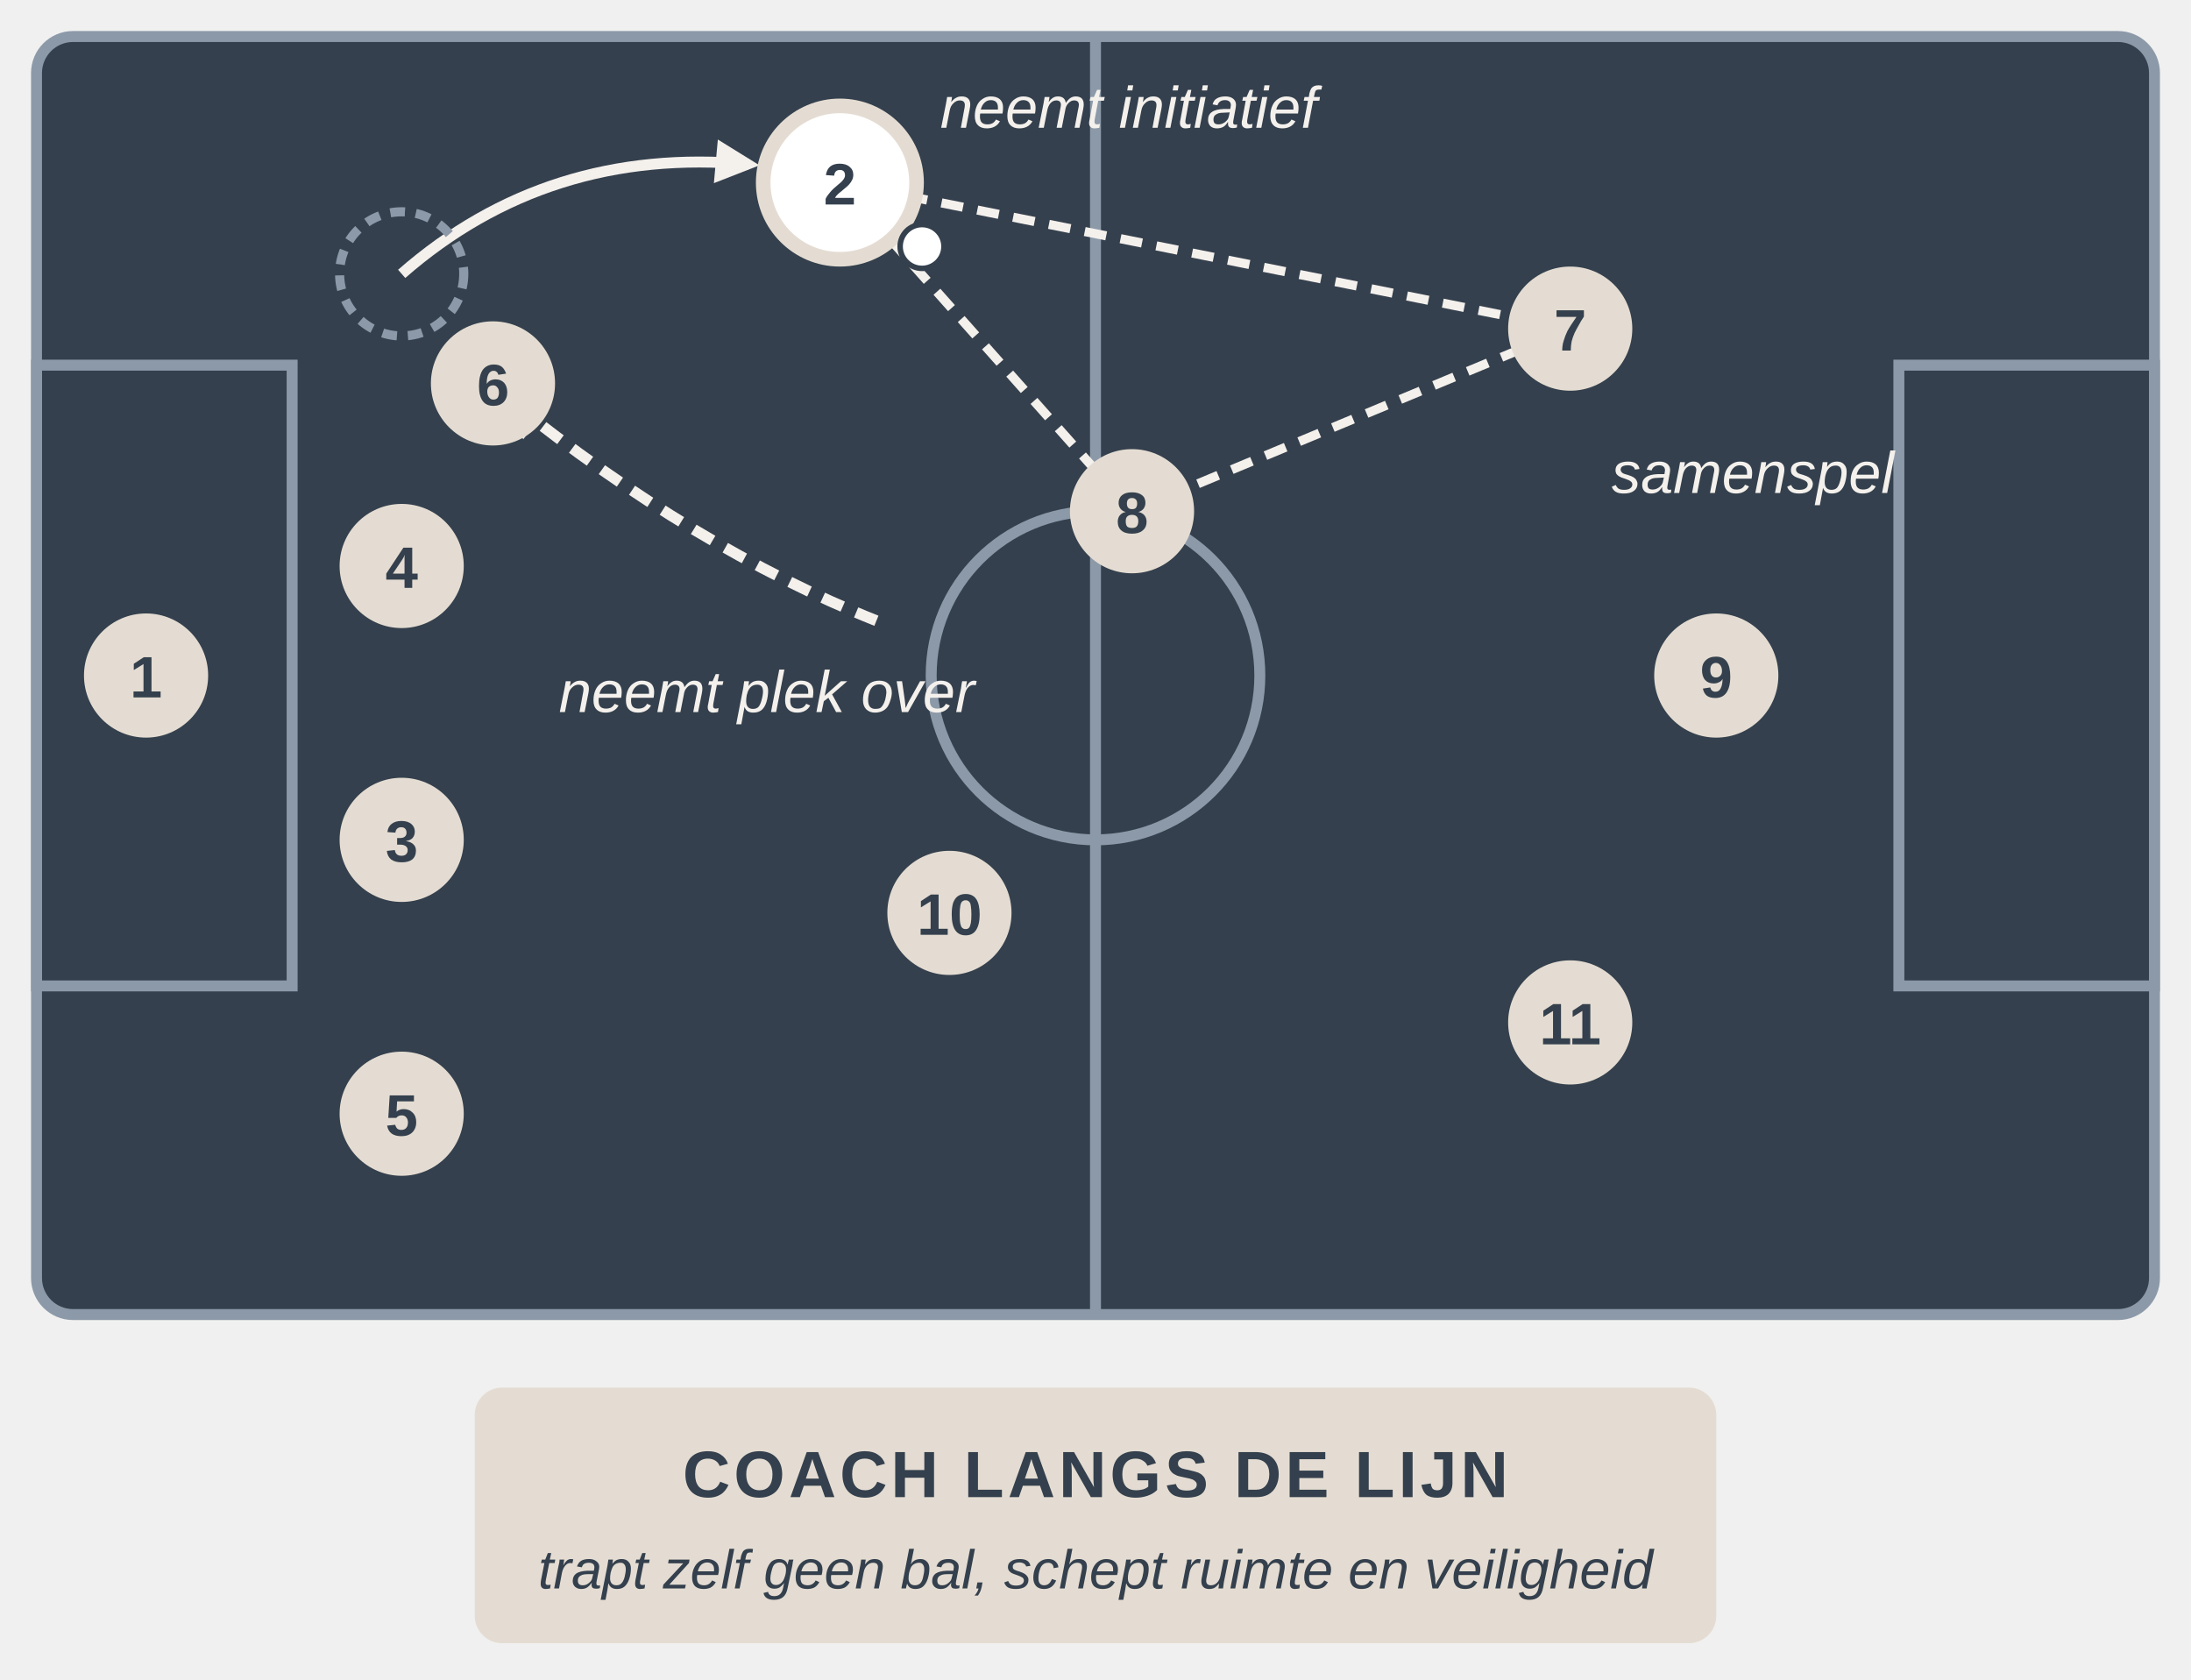
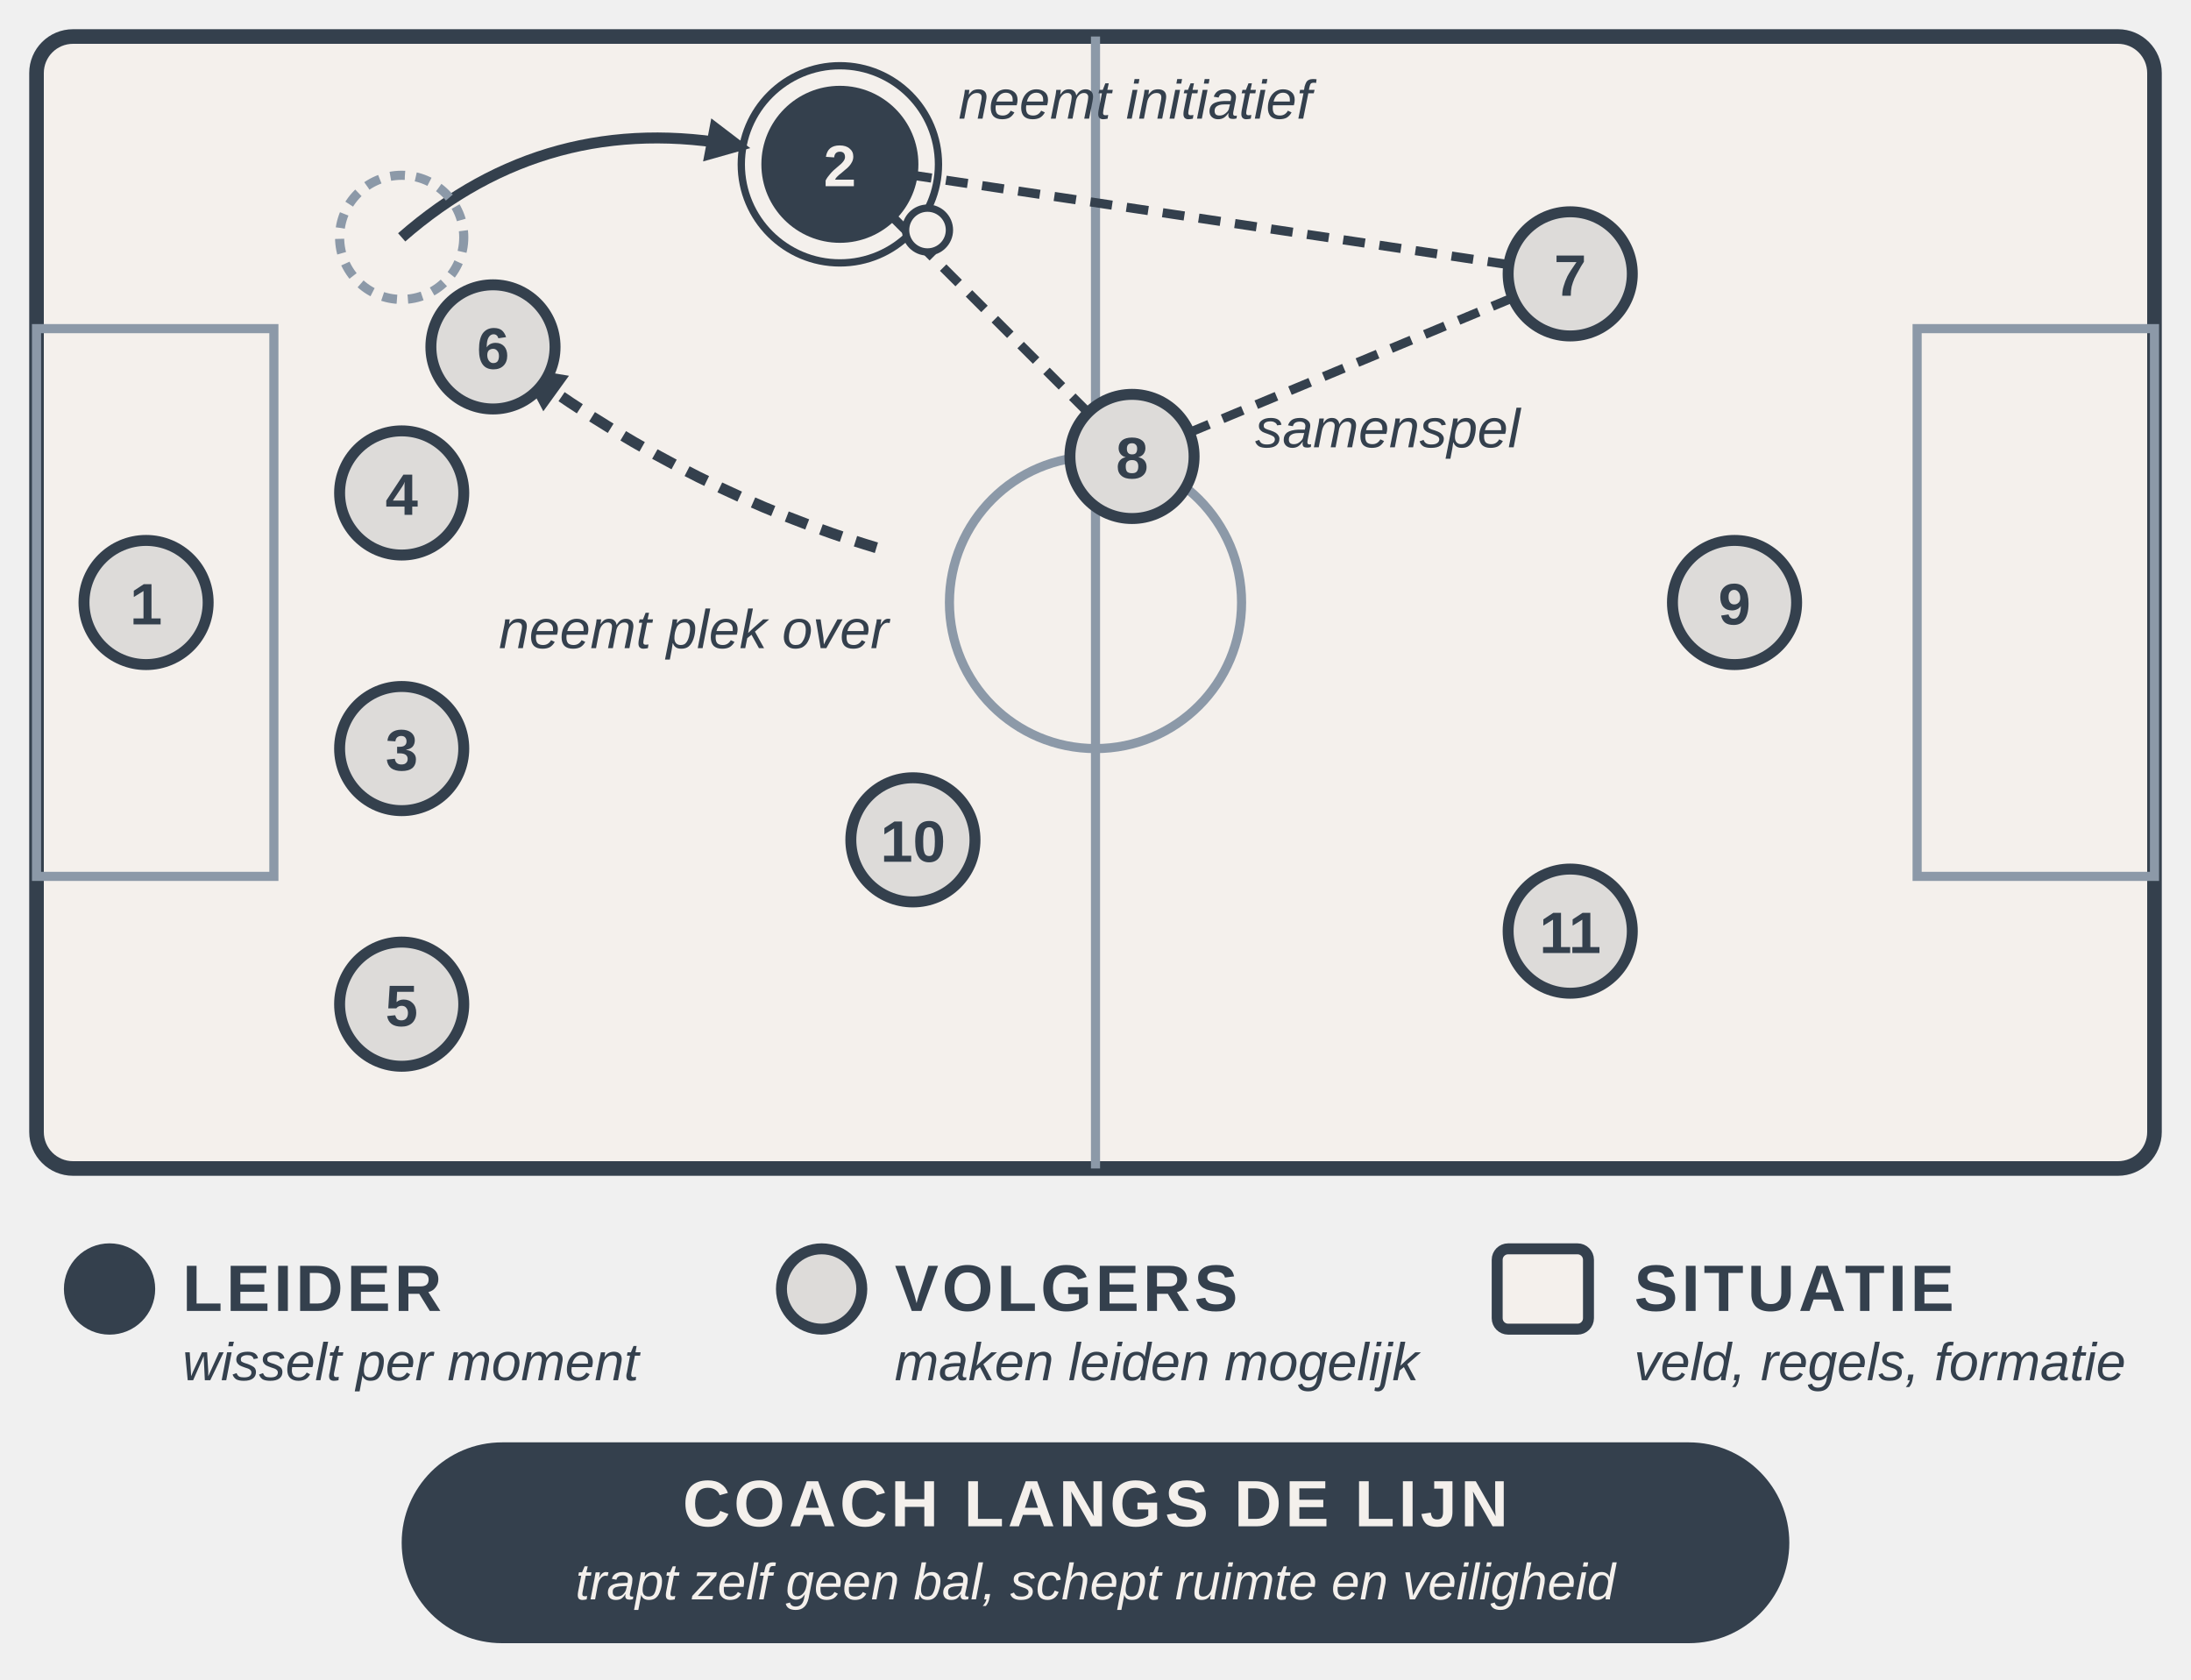
<svg xmlns="http://www.w3.org/2000/svg" viewBox="0 0 120 92">
  <style>
        text { font-family: "Google Sans", Arial, sans-serif; text-anchor: middle; }
-         .lijn { fill: none; stroke: #8c99a8; stroke-width: 0.6; }
-         .speler { fill: #e4dcd2; }
+         .lijn { fill: none; stroke: #8c99a8; stroke-width: 0.5; }
+         .volger { fill: #dddbd9; stroke: #34404d; stroke-width: 0.6; }
+         .leider { fill: #34404d; stroke: #34404d; stroke-width: 0.6; }
        .nr { font-size: 3.2px; font-weight: 800; fill: #34404d; }
-         .pass { fill: none; stroke: #f4f0ec; stroke-width: 0.5; stroke-dasharray: 1.2 0.8; }
-         .loop { fill: none; stroke: #f4f0ec; stroke-width: 0.6; }
-         .notitie { font-size: 3.2px; font-weight: 400; font-style: italic; fill: #f4f0ec; }
-         .coach-kop { font-size: 3.6px; font-weight: 800; letter-spacing: 0.2px; fill: #34404d; }
-         .coach-sub { font-size: 3px; font-weight: 400; font-style: italic; fill: #34404d; }
+         .nr-licht { font-size: 3.2px; font-weight: 800; fill: #f4f0ec; }
+         .pass { fill: none; stroke: #34404d; stroke-width: 0.5; stroke-dasharray: 1.2 0.8; }
+         .loop { fill: none; stroke: #34404d; stroke-width: 0.6; }
+         .notitie { font-size: 3px; font-weight: 400; font-style: italic; fill: #34404d; }
+         .kop { font-size: 3.6px; font-weight: 800; letter-spacing: 0.2px; fill: #34404d; text-anchor: start; }
+         .sub { font-size: 2.9px; font-weight: 400; font-style: italic; fill: #34404d; text-anchor: start; }
+         .coach-kop { font-size: 3.6px; font-weight: 800; letter-spacing: 0.2px; fill: #f4f0ec; }
+         .coach-sub { font-size: 2.8px; font-weight: 400; font-style: italic; fill: #f4f0ec; }
    </style>
  <defs>
    <marker id="pijl" viewBox="0 0 4 4" refX="3" refY="2" markerWidth="4" markerHeight="4" orient="auto">
-       <path d="M0,0 L4,2 L0,4 z" fill="#f4f0ec" />
+       <path d="M0,0 L4,2 L0,4 z" fill="#34404d" />
    </marker>
  </defs>
-   <rect x="2" y="2" width="116" height="70" rx="2" fill="#34404d" stroke="#8c99a8" stroke-width="0.6" />
-   <line x1="60" y1="2" x2="60" y2="72" class="lijn" />
-   <circle cx="60" cy="37" r="9" class="lijn" />
-   <rect x="2" y="20" width="14" height="34" class="lijn" />
-   <rect x="104" y="20" width="14" height="34" class="lijn" />
-   <path d="M22,15 Q30,8 41,9" class="loop" marker-end="url(#pijl)" />
-   <path d="M48,34 Q38,30 28,22" class="loop" stroke-dasharray="1.2 0.8" marker-end="url(#pijl)" />
-   <polygon points="46,10 62,28 86,18" class="pass" />
-   <circle cx="8" cy="37" r="3.4" class="speler" />
-   <text x="8" y="38.2" class="nr">1</text>
-   <circle cx="22" cy="15" r="3.4" fill="none" stroke="#8c99a8" stroke-width="0.5" stroke-dasharray="0.8 0.6" />
-   <circle cx="22" cy="31" r="3.4" class="speler" />
-   <text x="22" y="32.2" class="nr">4</text>
-   <circle cx="22" cy="46" r="3.4" class="speler" />
-   <text x="22" y="47.2" class="nr">3</text>
-   <circle cx="22" cy="61" r="3.4" class="speler" />
-   <text x="22" y="62.2" class="nr">5</text>
-   <circle cx="27" cy="21" r="3.4" class="speler" />
-   <text x="27" y="22.2" class="nr">6</text>
-   <circle cx="62" cy="28" r="3.4" class="speler" />
-   <text x="62" y="29.2" class="nr">8</text>
-   <circle cx="52" cy="50" r="3.4" class="speler" />
-   <text x="52" y="51.2" class="nr">10</text>
-   <circle cx="86" cy="18" r="3.4" class="speler" />
-   <text x="86" y="19.2" class="nr">7</text>
-   <circle cx="94" cy="37" r="3.4" class="speler" />
-   <text x="94" y="38.2" class="nr">9</text>
-   <circle cx="86" cy="56" r="3.4" class="speler" />
-   <text x="86" y="57.2" class="nr">11</text>
-   <circle cx="46" cy="10" r="4.2" fill="#ffffff" stroke="#e4dcd2" stroke-width="0.8" />
-   <text x="46" y="11.2" class="nr">2</text>
-   <circle cx="50.5" cy="13.5" r="1.2" fill="#ffffff" stroke="#34404d" stroke-width="0.3" />
-   <text x="51.5" y="7" class="notitie" style="text-anchor: start;">neemt initiatief</text>
-   <text x="42" y="39" class="notitie">neemt plek over</text>
-   <text x="96" y="27" class="notitie">samenspel</text>
-   <rect x="26" y="76" width="68" height="14" rx="1.5" fill="#e4dcd2" />
-   <text x="60" y="82" class="coach-kop">COACH LANGS DE LIJN</text>
-   <text x="60" y="87" class="coach-sub">trapt zelf geen bal, schept ruimte en veiligheid</text>
+   <rect x="2" y="2" width="116" height="62" rx="2" fill="#f4f0ec" stroke="#34404d" stroke-width="0.8" />
+   <line x1="60" y1="2" x2="60" y2="64" class="lijn" />
+   <circle cx="60" cy="33" r="8" class="lijn" />
+   <rect x="2" y="18" width="13" height="30" class="lijn" />
+   <rect x="105" y="18" width="13" height="30" class="lijn" />
+   <path d="M22,13 Q30,6 40.5,8" class="loop" marker-end="url(#pijl)" />
+   <path d="M48,30 Q38,27 29,20.5" class="loop" stroke-dasharray="1.2 0.8" marker-end="url(#pijl)" />
+   <polygon points="46,9 62,25 86,15" class="pass" />
+   <circle cx="8" cy="33" r="3.4" class="volger" />
+   <text x="8" y="34.2" class="nr">1</text>
+   <circle cx="22" cy="13" r="3.4" fill="none" stroke="#8c99a8" stroke-width="0.5" stroke-dasharray="0.8 0.6" />
+   <circle cx="22" cy="27" r="3.4" class="volger" />
+   <text x="22" y="28.2" class="nr">4</text>
+   <circle cx="22" cy="41" r="3.4" class="volger" />
+   <text x="22" y="42.2" class="nr">3</text>
+   <circle cx="22" cy="55" r="3.4" class="volger" />
+   <text x="22" y="56.2" class="nr">5</text>
+   <circle cx="27" cy="19" r="3.4" class="volger" />
+   <text x="27" y="20.2" class="nr">6</text>
+   <circle cx="62" cy="25" r="3.4" class="volger" />
+   <text x="62" y="26.2" class="nr">8</text>
+   <circle cx="50" cy="46" r="3.4" class="volger" />
+   <text x="50" y="47.2" class="nr">10</text>
+   <circle cx="86" cy="15" r="3.4" class="volger" />
+   <text x="86" y="16.2" class="nr">7</text>
+   <circle cx="95" cy="33" r="3.4" class="volger" />
+   <text x="95" y="34.2" class="nr">9</text>
+   <circle cx="86" cy="51" r="3.4" class="volger" />
+   <text x="86" y="52.2" class="nr">11</text>
+   <circle cx="46" cy="9" r="5.4" fill="none" stroke="#34404d" stroke-width="0.4" />
+   <circle cx="46" cy="9" r="4" class="leider" />
+   <text x="46" y="10.2" class="nr-licht">2</text>
+   <circle cx="50.8" cy="12.6" r="1.2" fill="#f4f0ec" stroke="#34404d" stroke-width="0.4" />
+   <text x="52.5" y="6.5" class="notitie" style="text-anchor: start;">neemt initiatief</text>
+   <text x="38" y="35.5" class="notitie">neemt plek over</text>
+   <text x="76" y="24.5" class="notitie">samenspel</text>
+   <circle cx="6" cy="70.6" r="2.2" class="leider" />
+   <text x="10" y="71.8" class="kop">LEIDER</text>
+   <text x="10" y="75.6" class="sub">wisselt per moment</text>
+   <circle cx="45" cy="70.6" r="2.2" class="volger" />
+   <text x="49" y="71.8" class="kop">VOLGERS</text>
+   <text x="49" y="75.6" class="sub">maken leiden mogelijk</text>
+   <rect x="82" y="68.4" width="5" height="4.4" rx="0.6" fill="#f4f0ec" stroke="#34404d" stroke-width="0.6" />
+   <text x="89.5" y="71.8" class="kop">SITUATIE</text>
+   <text x="89.5" y="75.6" class="sub">veld, regels, formatie</text>
+   <rect x="22" y="79" width="76" height="11" rx="5.5" fill="#34404d" />
+   <text x="60" y="83.6" class="coach-kop">COACH LANGS DE LIJN</text>
+   <text x="60" y="87.6" class="coach-sub">trapt zelf geen bal, schept ruimte en veiligheid</text>
</svg>
